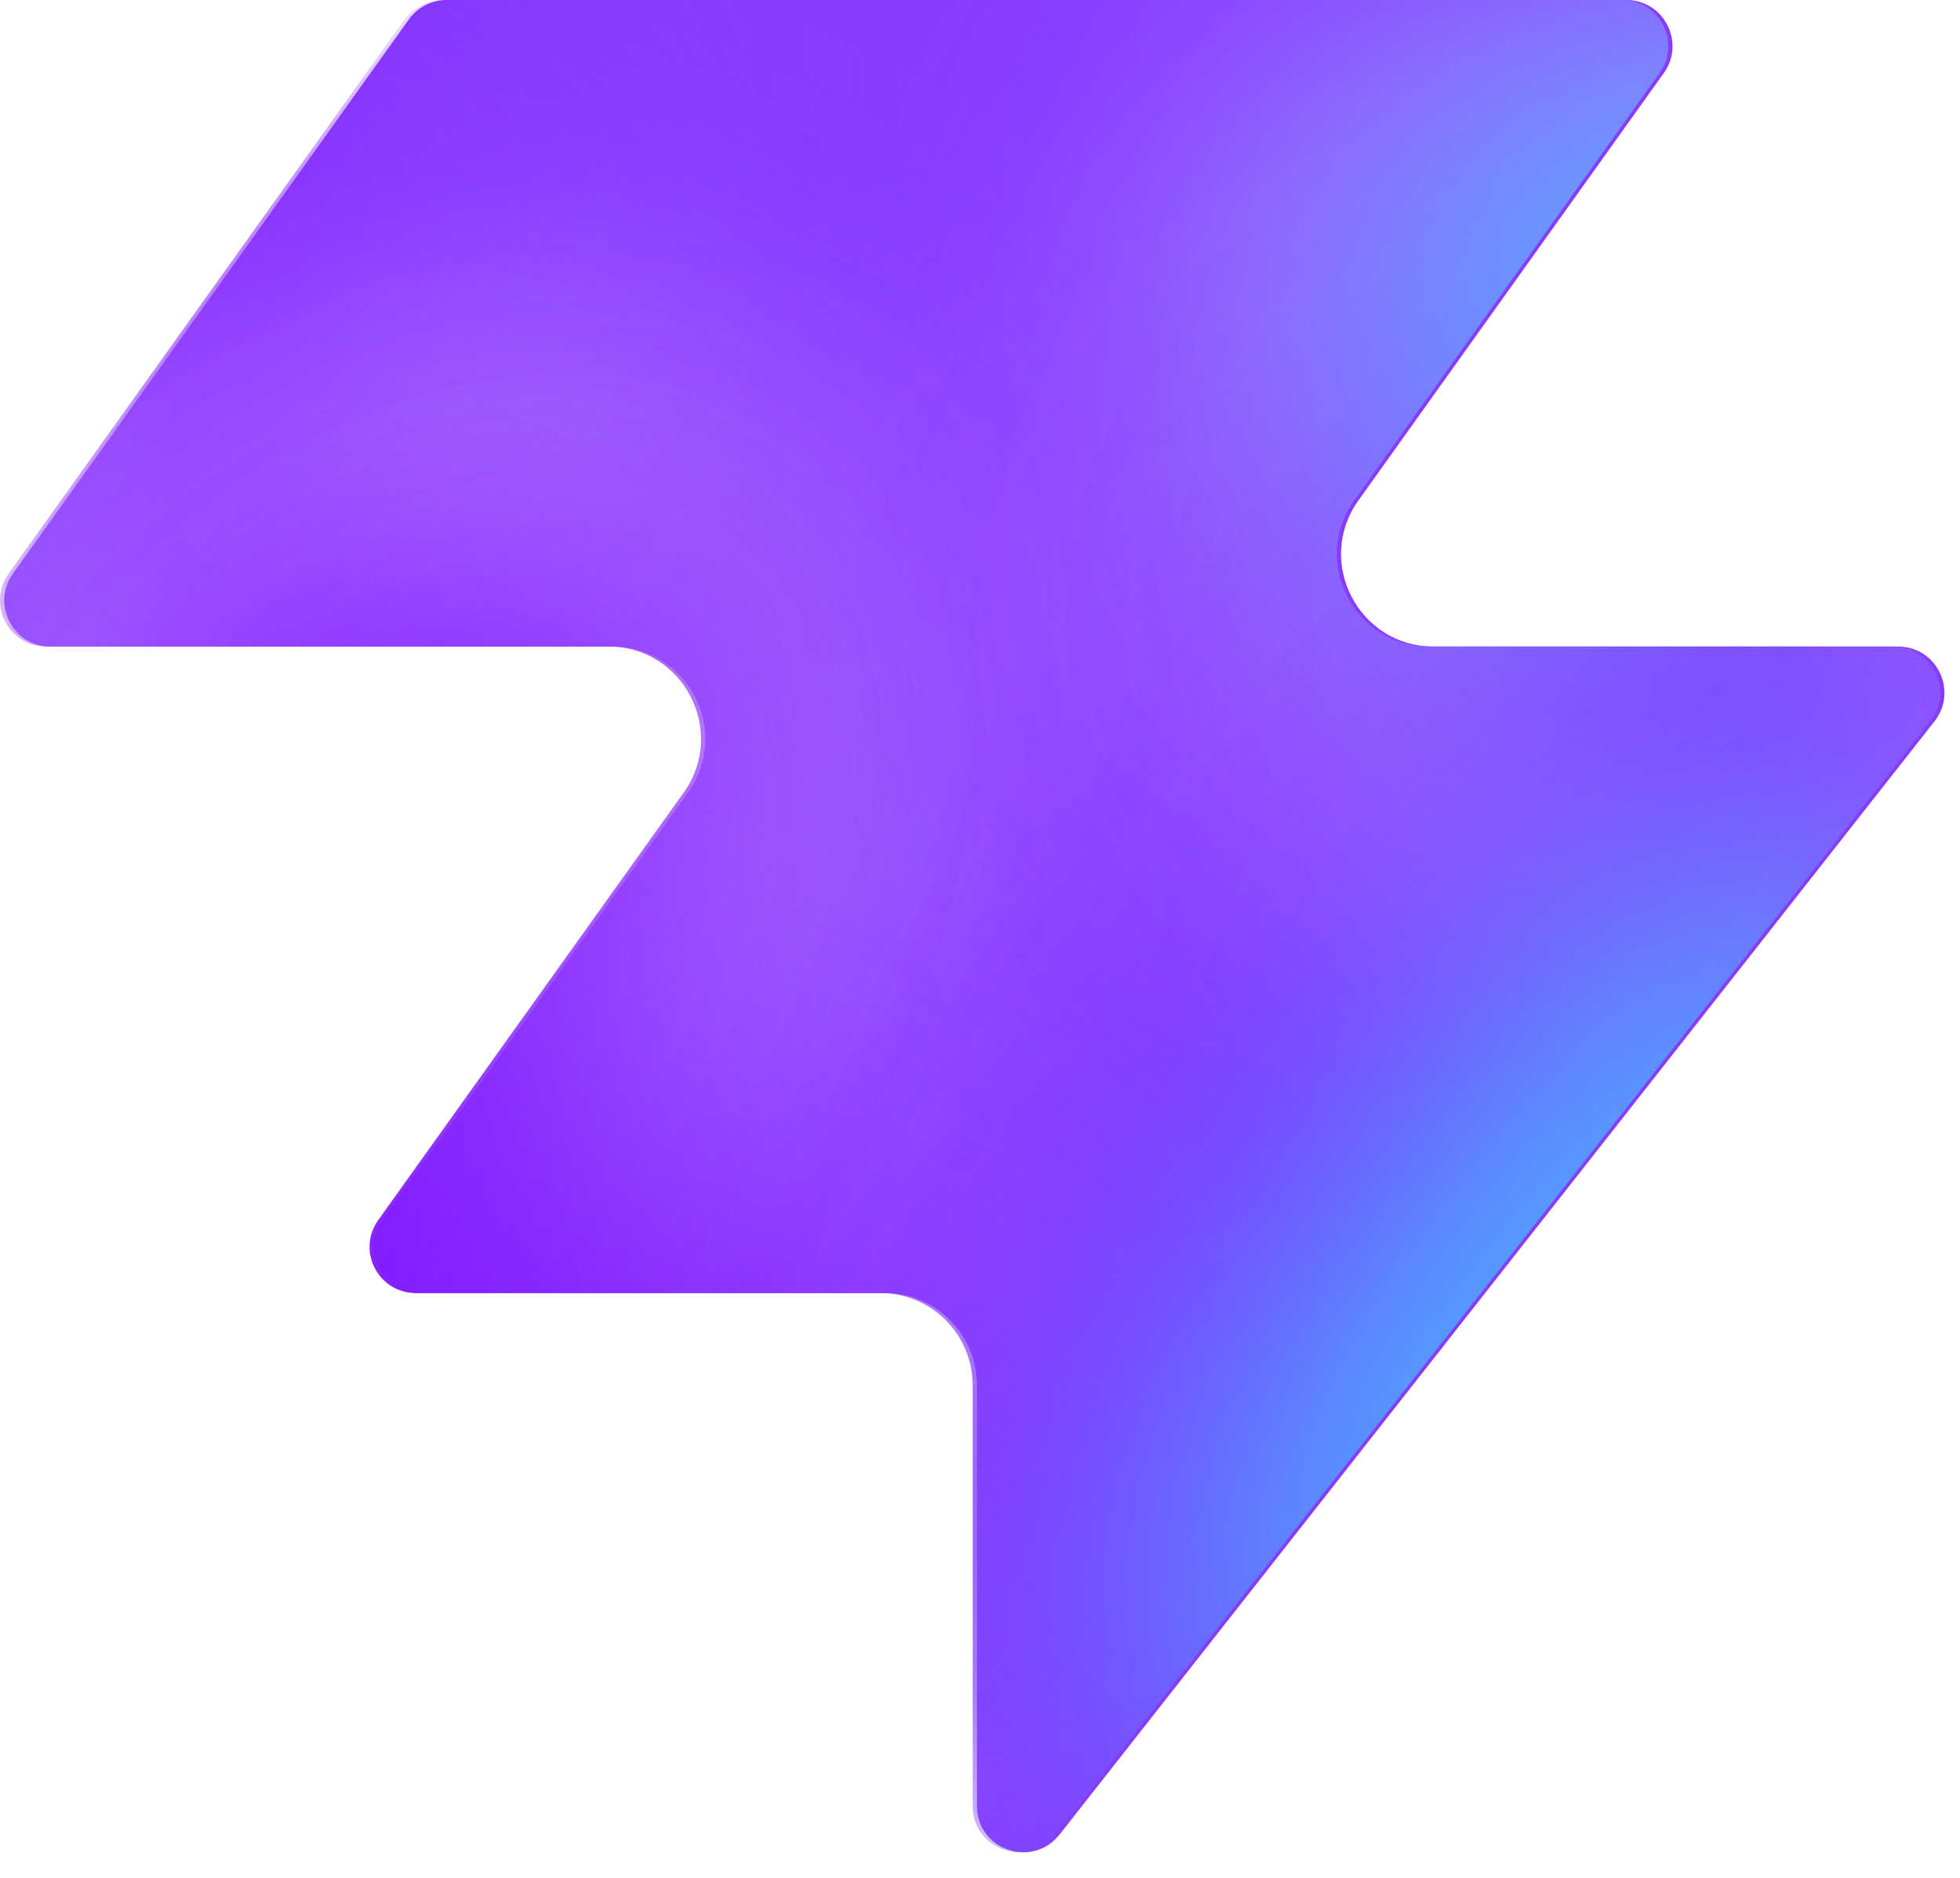
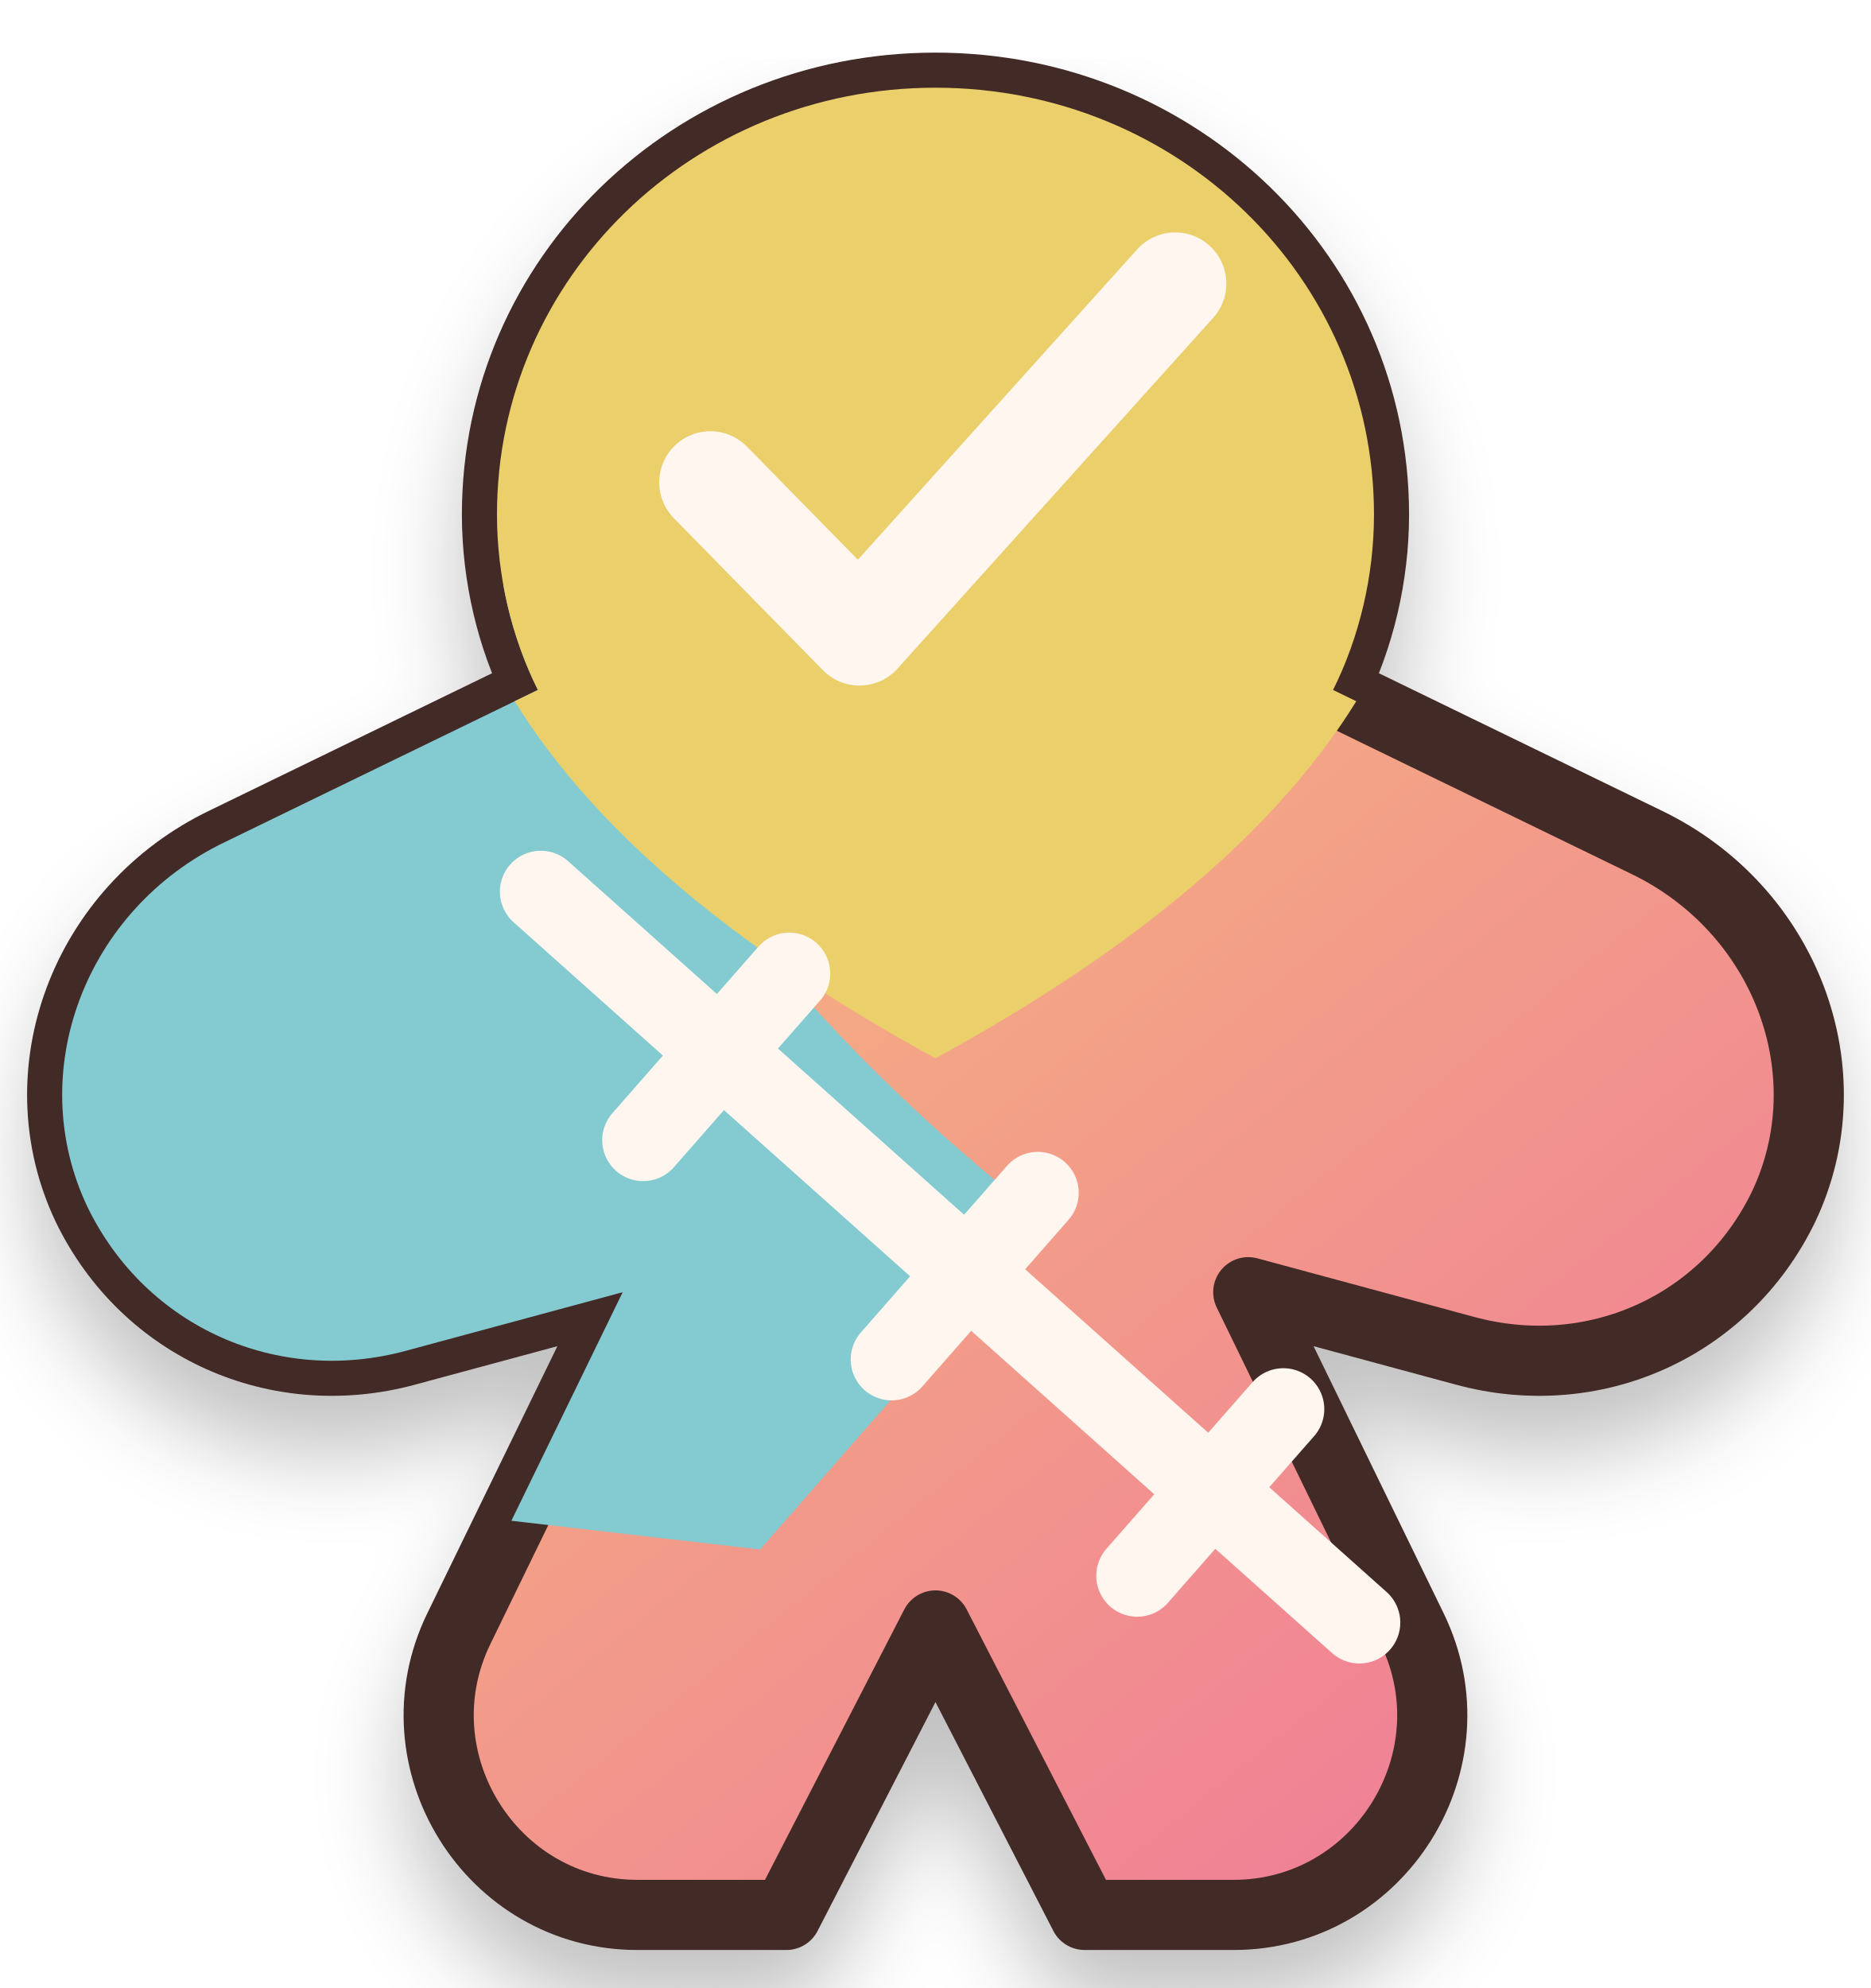
- <svg xmlns="http://www.w3.org/2000/svg" width="48" height="46" fill="none" viewBox="0 0 48 46">
-   <path fill="#863bff" d="M25.946 44.938c-.664.845-2.021.375-2.021-.698V33.937a2.26 2.26 0 0 0-2.262-2.262H10.287c-.92 0-1.456-1.04-.92-1.788l7.48-10.471c1.07-1.497 0-3.578-1.842-3.578H1.237c-.92 0-1.456-1.04-.92-1.788L10.013.474c.214-.297.556-.474.92-.474h28.894c.92 0 1.456 1.04.92 1.788l-7.48 10.471c-1.07 1.498 0 3.579 1.842 3.579h11.377c.943 0 1.473 1.088.89 1.83L25.947 44.94z" style="fill:#863bff;fill:color(display-p3 .525 .23 1);fill-opacity:1" />
-   <mask id="a" width="48" height="46" x="0" y="0" maskUnits="userSpaceOnUse" style="mask-type:alpha">
-     <path fill="#000" d="M25.842 44.938c-.664.844-2.021.375-2.021-.698V33.937a2.26 2.26 0 0 0-2.262-2.262H10.183c-.92 0-1.456-1.04-.92-1.788l7.48-10.471c1.07-1.498 0-3.579-1.842-3.579H1.133c-.92 0-1.456-1.04-.92-1.787L9.91.473c.214-.297.556-.474.92-.474h28.894c.92 0 1.456 1.04.92 1.788l-7.48 10.471c-1.07 1.498 0 3.578 1.842 3.578h11.377c.943 0 1.473 1.088.89 1.832L25.843 44.94z" style="fill:#000;fill-opacity:1" />
-   </mask>
-   <g mask="url(#a)">
-     <g filter="url(#b)">
-       <ellipse cx="5.508" cy="14.704" fill="#ede6ff" rx="5.508" ry="14.704" style="fill:#ede6ff;fill:color(display-p3 .927 .903 1);fill-opacity:1" transform="matrix(.00324 1 1 -.00324 -4.47 31.516)" />
-     </g>
-     <g filter="url(#c)">
-       <ellipse cx="10.399" cy="29.851" fill="#ede6ff" rx="10.399" ry="29.851" style="fill:#ede6ff;fill:color(display-p3 .927 .903 1);fill-opacity:1" transform="matrix(.00324 1 1 -.00324 -39.328 7.883)" />
-     </g>
-     <g filter="url(#d)">
-       <ellipse cx="5.508" cy="30.487" fill="#7e14ff" rx="5.508" ry="30.487" style="fill:#7e14ff;fill:color(display-p3 .492 .077 1);fill-opacity:1" transform="rotate(89.814 -25.913 -14.639)scale(1 -1)" />
-     </g>
-     <g filter="url(#e)">
-       <ellipse cx="5.508" cy="30.599" fill="#7e14ff" rx="5.508" ry="30.599" style="fill:#7e14ff;fill:color(display-p3 .492 .077 1);fill-opacity:1" transform="rotate(89.814 -32.644 -3.334)scale(1 -1)" />
-     </g>
-     <g filter="url(#f)">
-       <ellipse cx="5.508" cy="30.599" fill="#7e14ff" rx="5.508" ry="30.599" style="fill:#7e14ff;fill:color(display-p3 .492 .077 1);fill-opacity:1" transform="matrix(.00324 1 1 -.00324 -34.34 30.47)" />
-     </g>
-     <g filter="url(#g)">
-       <ellipse cx="14.072" cy="22.078" fill="#ede6ff" rx="14.072" ry="22.078" style="fill:#ede6ff;fill:color(display-p3 .927 .903 1);fill-opacity:1" transform="rotate(93.35 24.506 48.493)scale(-1 1)" />
-     </g>
-     <g filter="url(#h)">
-       <ellipse cx="3.47" cy="21.501" fill="#7e14ff" rx="3.47" ry="21.501" style="fill:#7e14ff;fill:color(display-p3 .492 .077 1);fill-opacity:1" transform="rotate(89.009 28.708 47.59)scale(-1 1)" />
-     </g>
-     <g filter="url(#i)">
-       <ellipse cx="3.47" cy="21.501" fill="#7e14ff" rx="3.47" ry="21.501" style="fill:#7e14ff;fill:color(display-p3 .492 .077 1);fill-opacity:1" transform="rotate(89.009 28.708 47.59)scale(-1 1)" />
-     </g>
-     <g filter="url(#j)">
-       <ellipse cx=".387" cy="8.972" fill="#7e14ff" rx="4.407" ry="29.108" style="fill:#7e14ff;fill:color(display-p3 .492 .077 1);fill-opacity:1" transform="rotate(39.51 .387 8.972)" />
-     </g>
-     <g filter="url(#k)">
-       <ellipse cx="47.523" cy="-6.092" fill="#7e14ff" rx="4.407" ry="29.108" style="fill:#7e14ff;fill:color(display-p3 .492 .077 1);fill-opacity:1" transform="rotate(37.892 47.523 -6.092)" />
-     </g>
-     <g filter="url(#l)">
-       <ellipse cx="41.412" cy="6.333" fill="#47bfff" rx="5.971" ry="9.665" style="fill:#47bfff;fill:color(display-p3 .28 .748 1);fill-opacity:1" transform="rotate(37.892 41.412 6.333)" />
-     </g>
-     <g filter="url(#m)">
-       <ellipse cx="-1.879" cy="38.332" fill="#7e14ff" rx="4.407" ry="29.108" style="fill:#7e14ff;fill:color(display-p3 .492 .077 1);fill-opacity:1" transform="rotate(37.892 -1.88 38.332)" />
-     </g>
-     <g filter="url(#n)">
-       <ellipse cx="-1.879" cy="38.332" fill="#7e14ff" rx="4.407" ry="29.108" style="fill:#7e14ff;fill:color(display-p3 .492 .077 1);fill-opacity:1" transform="rotate(37.892 -1.88 38.332)" />
-     </g>
-     <g filter="url(#o)">
-       <ellipse cx="35.651" cy="29.907" fill="#7e14ff" rx="4.407" ry="29.108" style="fill:#7e14ff;fill:color(display-p3 .492 .077 1);fill-opacity:1" transform="rotate(37.892 35.651 29.907)" />
-     </g>
-     <g filter="url(#p)">
-       <ellipse cx="38.418" cy="32.4" fill="#47bfff" rx="5.971" ry="15.297" style="fill:#47bfff;fill:color(display-p3 .28 .748 1);fill-opacity:1" transform="rotate(37.892 38.418 32.4)" />
-     </g>
-   </g>
+ <svg xmlns="http://www.w3.org/2000/svg" viewBox="0 0 64 68" role="img" aria-label="MeepleMark">
  <defs>
-     <filter id="b" width="60.045" height="41.654" x="-19.77" y="16.149" color-interpolation-filters="sRGB" filterUnits="userSpaceOnUse">
-       <feFlood flood-opacity="0" result="BackgroundImageFix" />
-       <feBlend in="SourceGraphic" in2="BackgroundImageFix" result="shape" />
-       <feGaussianBlur result="effect1_foregroundBlur_2002_17158" stdDeviation="7.659" />
-     </filter>
-     <filter id="c" width="90.34" height="51.437" x="-54.613" y="-7.533" color-interpolation-filters="sRGB" filterUnits="userSpaceOnUse">
-       <feFlood flood-opacity="0" result="BackgroundImageFix" />
-       <feBlend in="SourceGraphic" in2="BackgroundImageFix" result="shape" />
-       <feGaussianBlur result="effect1_foregroundBlur_2002_17158" stdDeviation="7.659" />
-     </filter>
-     <filter id="d" width="79.355" height="29.4" x="-49.64" y="2.03" color-interpolation-filters="sRGB" filterUnits="userSpaceOnUse">
-       <feFlood flood-opacity="0" result="BackgroundImageFix" />
-       <feBlend in="SourceGraphic" in2="BackgroundImageFix" result="shape" />
-       <feGaussianBlur result="effect1_foregroundBlur_2002_17158" stdDeviation="4.596" />
-     </filter>
-     <filter id="e" width="79.579" height="29.4" x="-45.045" y="20.029" color-interpolation-filters="sRGB" filterUnits="userSpaceOnUse">
-       <feFlood flood-opacity="0" result="BackgroundImageFix" />
-       <feBlend in="SourceGraphic" in2="BackgroundImageFix" result="shape" />
-       <feGaussianBlur result="effect1_foregroundBlur_2002_17158" stdDeviation="4.596" />
-     </filter>
-     <filter id="f" width="79.579" height="29.4" x="-43.513" y="21.178" color-interpolation-filters="sRGB" filterUnits="userSpaceOnUse">
-       <feFlood flood-opacity="0" result="BackgroundImageFix" />
-       <feBlend in="SourceGraphic" in2="BackgroundImageFix" result="shape" />
-       <feGaussianBlur result="effect1_foregroundBlur_2002_17158" stdDeviation="4.596" />
-     </filter>
-     <filter id="g" width="74.749" height="58.852" x="15.756" y="-17.901" color-interpolation-filters="sRGB" filterUnits="userSpaceOnUse">
-       <feFlood flood-opacity="0" result="BackgroundImageFix" />
-       <feBlend in="SourceGraphic" in2="BackgroundImageFix" result="shape" />
-       <feGaussianBlur result="effect1_foregroundBlur_2002_17158" stdDeviation="7.659" />
-     </filter>
-     <filter id="h" width="61.377" height="25.362" x="23.548" y="2.284" color-interpolation-filters="sRGB" filterUnits="userSpaceOnUse">
-       <feFlood flood-opacity="0" result="BackgroundImageFix" />
-       <feBlend in="SourceGraphic" in2="BackgroundImageFix" result="shape" />
-       <feGaussianBlur result="effect1_foregroundBlur_2002_17158" stdDeviation="4.596" />
-     </filter>
-     <filter id="i" width="61.377" height="25.362" x="23.548" y="2.284" color-interpolation-filters="sRGB" filterUnits="userSpaceOnUse">
-       <feFlood flood-opacity="0" result="BackgroundImageFix" />
-       <feBlend in="SourceGraphic" in2="BackgroundImageFix" result="shape" />
-       <feGaussianBlur result="effect1_foregroundBlur_2002_17158" stdDeviation="4.596" />
-     </filter>
-     <filter id="j" width="56.045" height="63.649" x="-27.636" y="-22.853" color-interpolation-filters="sRGB" filterUnits="userSpaceOnUse">
-       <feFlood flood-opacity="0" result="BackgroundImageFix" />
-       <feBlend in="SourceGraphic" in2="BackgroundImageFix" result="shape" />
-       <feGaussianBlur result="effect1_foregroundBlur_2002_17158" stdDeviation="4.596" />
-     </filter>
-     <filter id="k" width="54.814" height="64.646" x="20.116" y="-38.415" color-interpolation-filters="sRGB" filterUnits="userSpaceOnUse">
-       <feFlood flood-opacity="0" result="BackgroundImageFix" />
-       <feBlend in="SourceGraphic" in2="BackgroundImageFix" result="shape" />
-       <feGaussianBlur result="effect1_foregroundBlur_2002_17158" stdDeviation="4.596" />
-     </filter>
-     <filter id="l" width="33.541" height="35.313" x="24.641" y="-11.323" color-interpolation-filters="sRGB" filterUnits="userSpaceOnUse">
-       <feFlood flood-opacity="0" result="BackgroundImageFix" />
-       <feBlend in="SourceGraphic" in2="BackgroundImageFix" result="shape" />
-       <feGaussianBlur result="effect1_foregroundBlur_2002_17158" stdDeviation="4.596" />
-     </filter>
-     <filter id="m" width="54.814" height="64.646" x="-29.286" y="6.009" color-interpolation-filters="sRGB" filterUnits="userSpaceOnUse">
-       <feFlood flood-opacity="0" result="BackgroundImageFix" />
-       <feBlend in="SourceGraphic" in2="BackgroundImageFix" result="shape" />
-       <feGaussianBlur result="effect1_foregroundBlur_2002_17158" stdDeviation="4.596" />
-     </filter>
-     <filter id="n" width="54.814" height="64.646" x="-29.286" y="6.009" color-interpolation-filters="sRGB" filterUnits="userSpaceOnUse">
-       <feFlood flood-opacity="0" result="BackgroundImageFix" />
-       <feBlend in="SourceGraphic" in2="BackgroundImageFix" result="shape" />
-       <feGaussianBlur result="effect1_foregroundBlur_2002_17158" stdDeviation="4.596" />
-     </filter>
-     <filter id="o" width="54.814" height="64.646" x="8.244" y="-2.416" color-interpolation-filters="sRGB" filterUnits="userSpaceOnUse">
-       <feFlood flood-opacity="0" result="BackgroundImageFix" />
-       <feBlend in="SourceGraphic" in2="BackgroundImageFix" result="shape" />
-       <feGaussianBlur result="effect1_foregroundBlur_2002_17158" stdDeviation="4.596" />
-     </filter>
-     <filter id="p" width="39.409" height="43.623" x="18.713" y="10.588" color-interpolation-filters="sRGB" filterUnits="userSpaceOnUse">
-       <feFlood flood-opacity="0" result="BackgroundImageFix" />
-       <feBlend in="SourceGraphic" in2="BackgroundImageFix" result="shape" />
-       <feGaussianBlur result="effect1_foregroundBlur_2002_17158" stdDeviation="4.596" />
+     <linearGradient id="body" x1="18" y1="18" x2="52" y2="60" gradientUnits="userSpaceOnUse">
+       <stop stop-color="#F6BE7A" />
+       <stop offset="1" stop-color="#F08096" />
+     </linearGradient>
+     <clipPath id="meeple">
+       <path d="M32 3c-8.3 0-15 6.5-15 14.6 0 2.1.5 4.2 1.4 6L7.7 28.8C2.9 31.1.8 36.7 3 41.3c2 4.1 6.5 6.1 10.9 4.9l7.4-2-5.6 11.5c-2.2 4.5 1.1 9.8 6.1 9.8h5.1l5.1-9.9 5.1 9.9h5.1c5 0 8.3-5.3 6.1-9.8l-5.6-11.5 7.4 2c4.4 1.2 8.9-.8 10.9-4.9 2.2-4.6.1-10.2-4.7-12.5l-10.7-5.2c.9-1.8 1.4-3.9 1.4-6C47 9.5 40.3 3 32 3Z" />
+     </clipPath>
+     <filter id="shadow" x="-20%" y="-20%" width="140%" height="150%">
+       <feDropShadow dx="0" dy="2" stdDeviation="1.5" flood-color="#1B1416" flood-opacity=".24" />
    </filter>
  </defs>
+   <g filter="url(#shadow)">
+     <path fill="url(#body)" stroke="#432A27" stroke-width="2.4" stroke-linejoin="round" d="M32 3c-8.3 0-15 6.5-15 14.6 0 2.1.5 4.2 1.4 6L7.7 28.8C2.9 31.1.8 36.7 3 41.3c2 4.1 6.5 6.1 10.9 4.9l7.4-2-5.6 11.5c-2.2 4.5 1.1 9.8 6.1 9.8h5.1l5.1-9.9 5.1 9.9h5.1c5 0 8.3-5.3 6.1-9.8l-5.6-11.5 7.4 2c4.4 1.2 8.9-.8 10.9-4.9 2.2-4.6.1-10.2-4.7-12.5l-10.7-5.2c.9-1.8 1.4-3.9 1.4-6C47 9.5 40.3 3 32 3Z" />
+     <path fill="#83CBD1" d="M0 20h19c2.8 8 8.4 15.2 16.8 21.8L26 53 0 50Z" clip-path="url(#meeple)" />
+     <path fill="#EBCF6A" d="M15 0h34v15.2c0 8-6 15-17 21-11-6-17-13-17-21Z" clip-path="url(#meeple)" />
+     <path fill="none" stroke="#FFF6F0" stroke-width="3.5" stroke-linecap="round" stroke-linejoin="round" d="m24.3 16.5 5.1 5.2 10.8-12" />
+     <path fill="none" stroke="#FFF6F0" stroke-width="2.8" stroke-linecap="round" d="m18.5 30.5 28 25M22 39l5-5.7m3.5 13.2 5-5.7m3.4 13.1 5-5.7" />
+   </g>
</svg>
